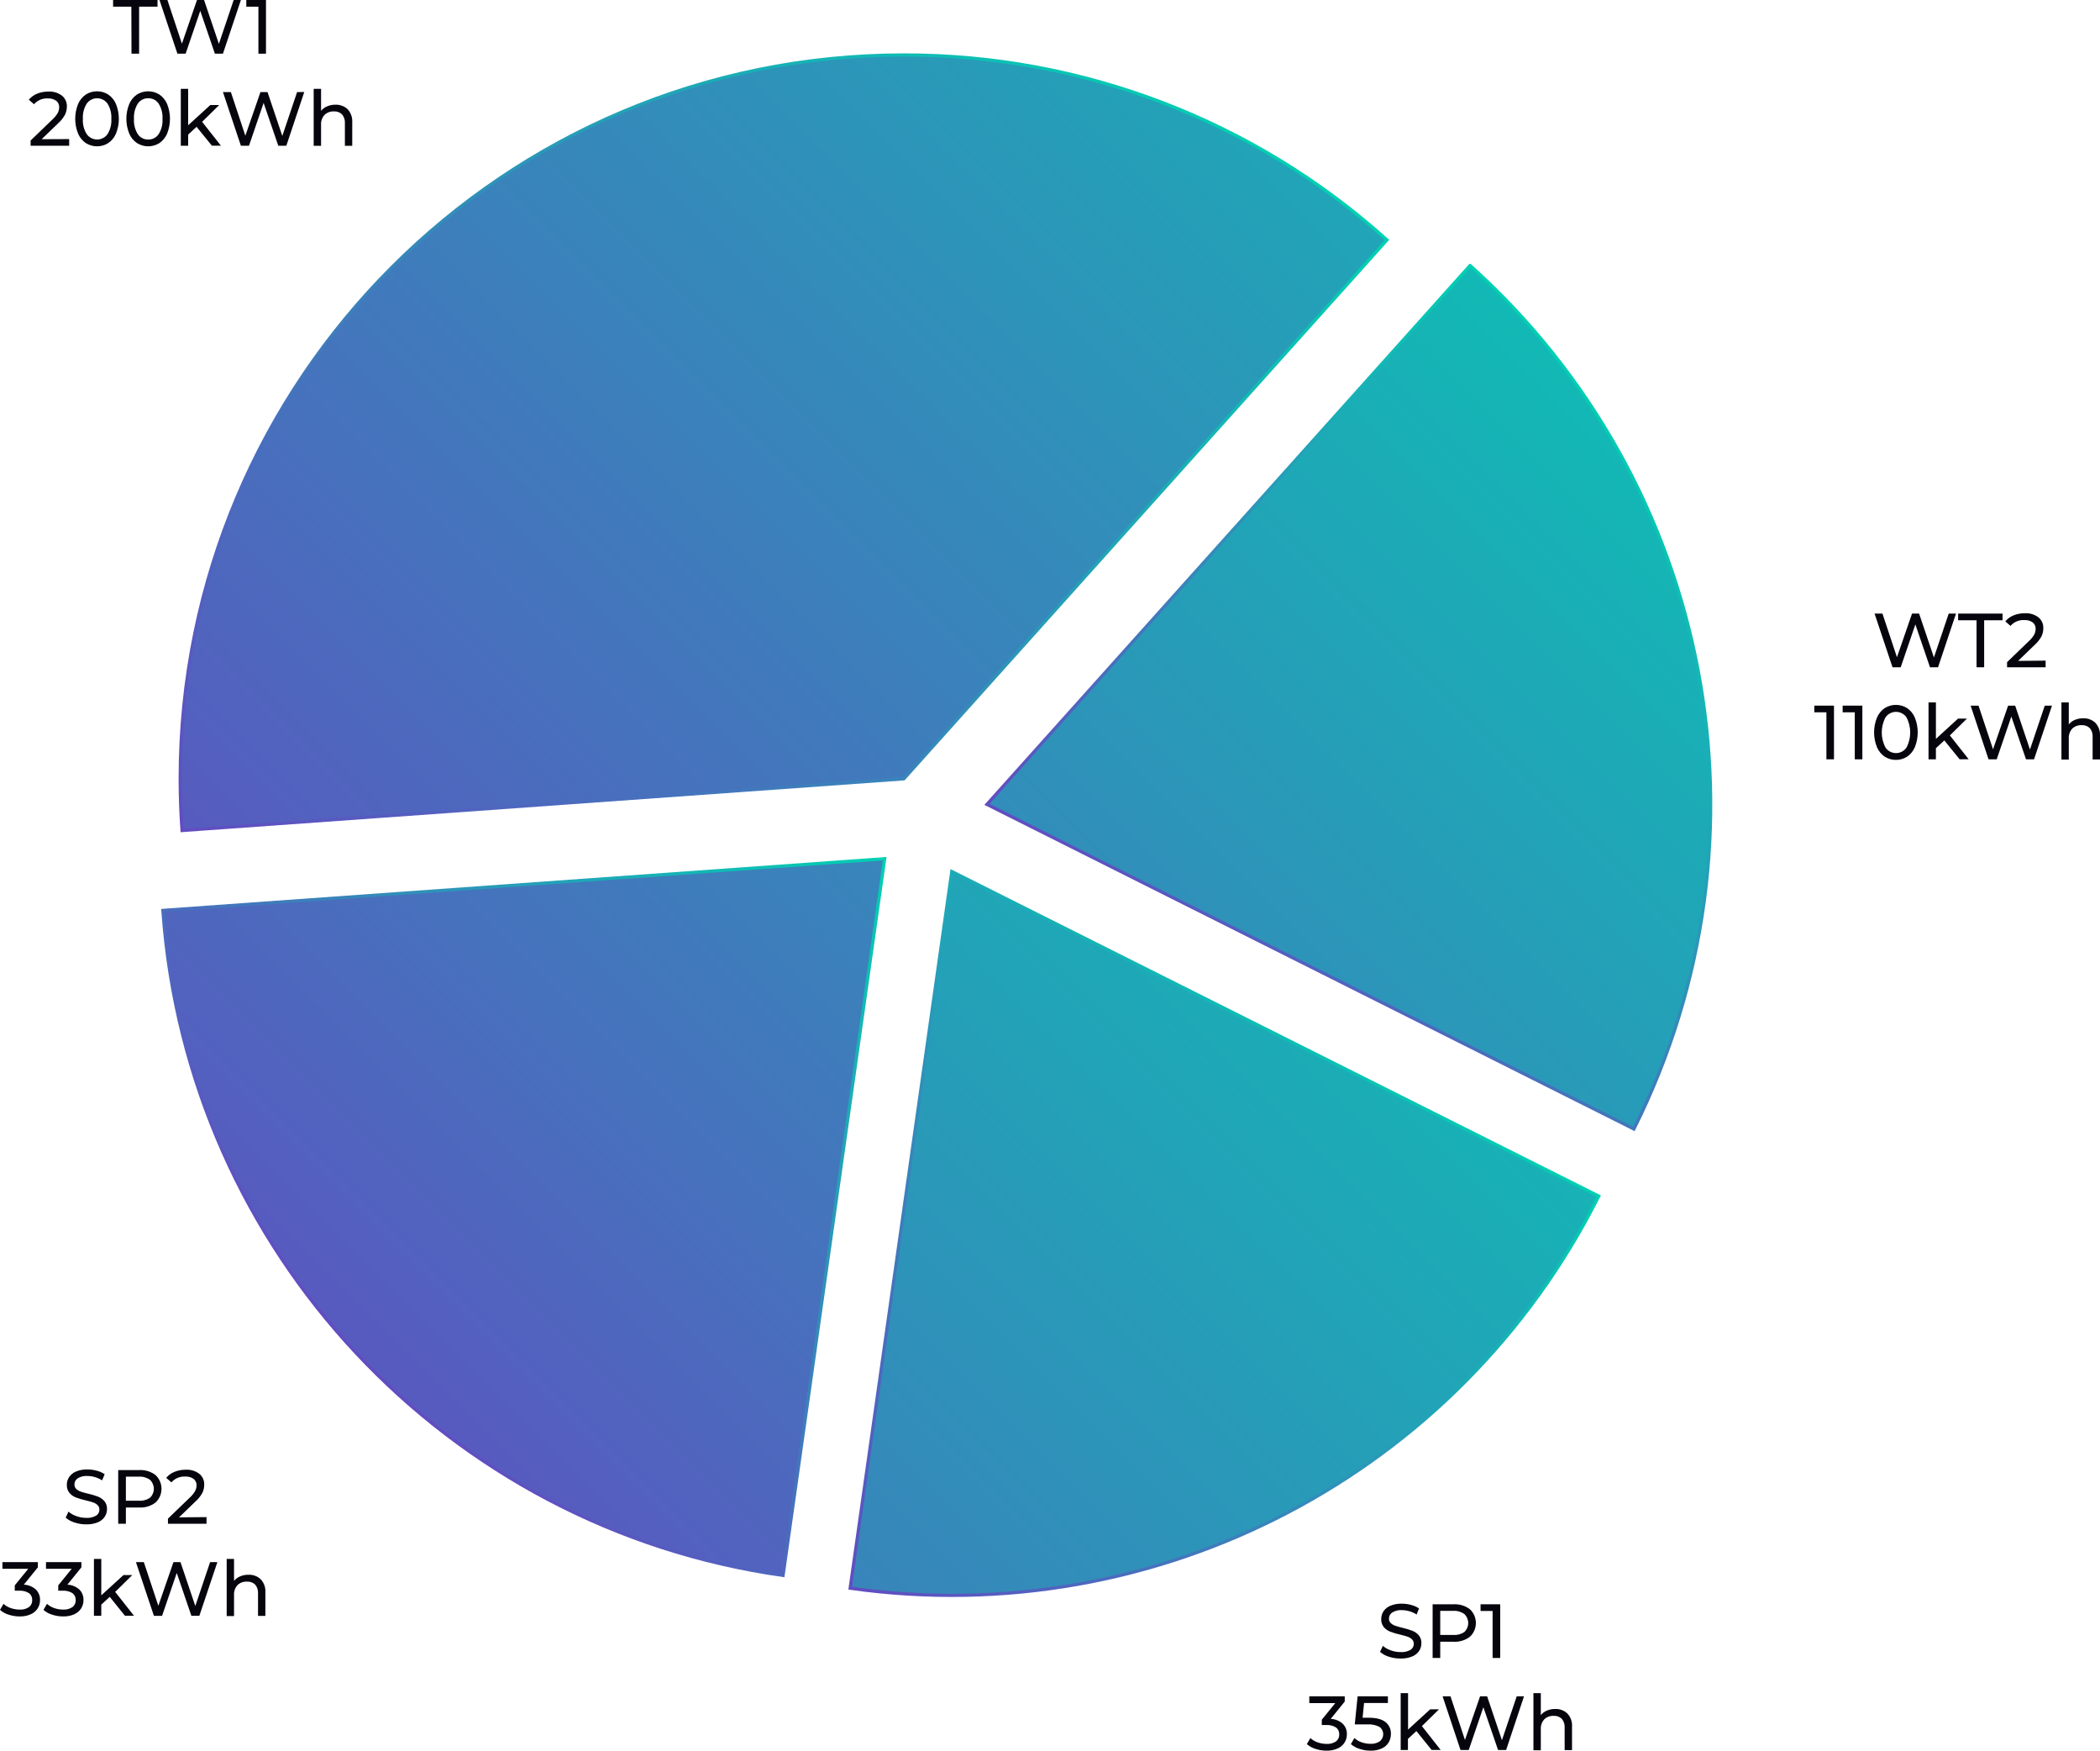
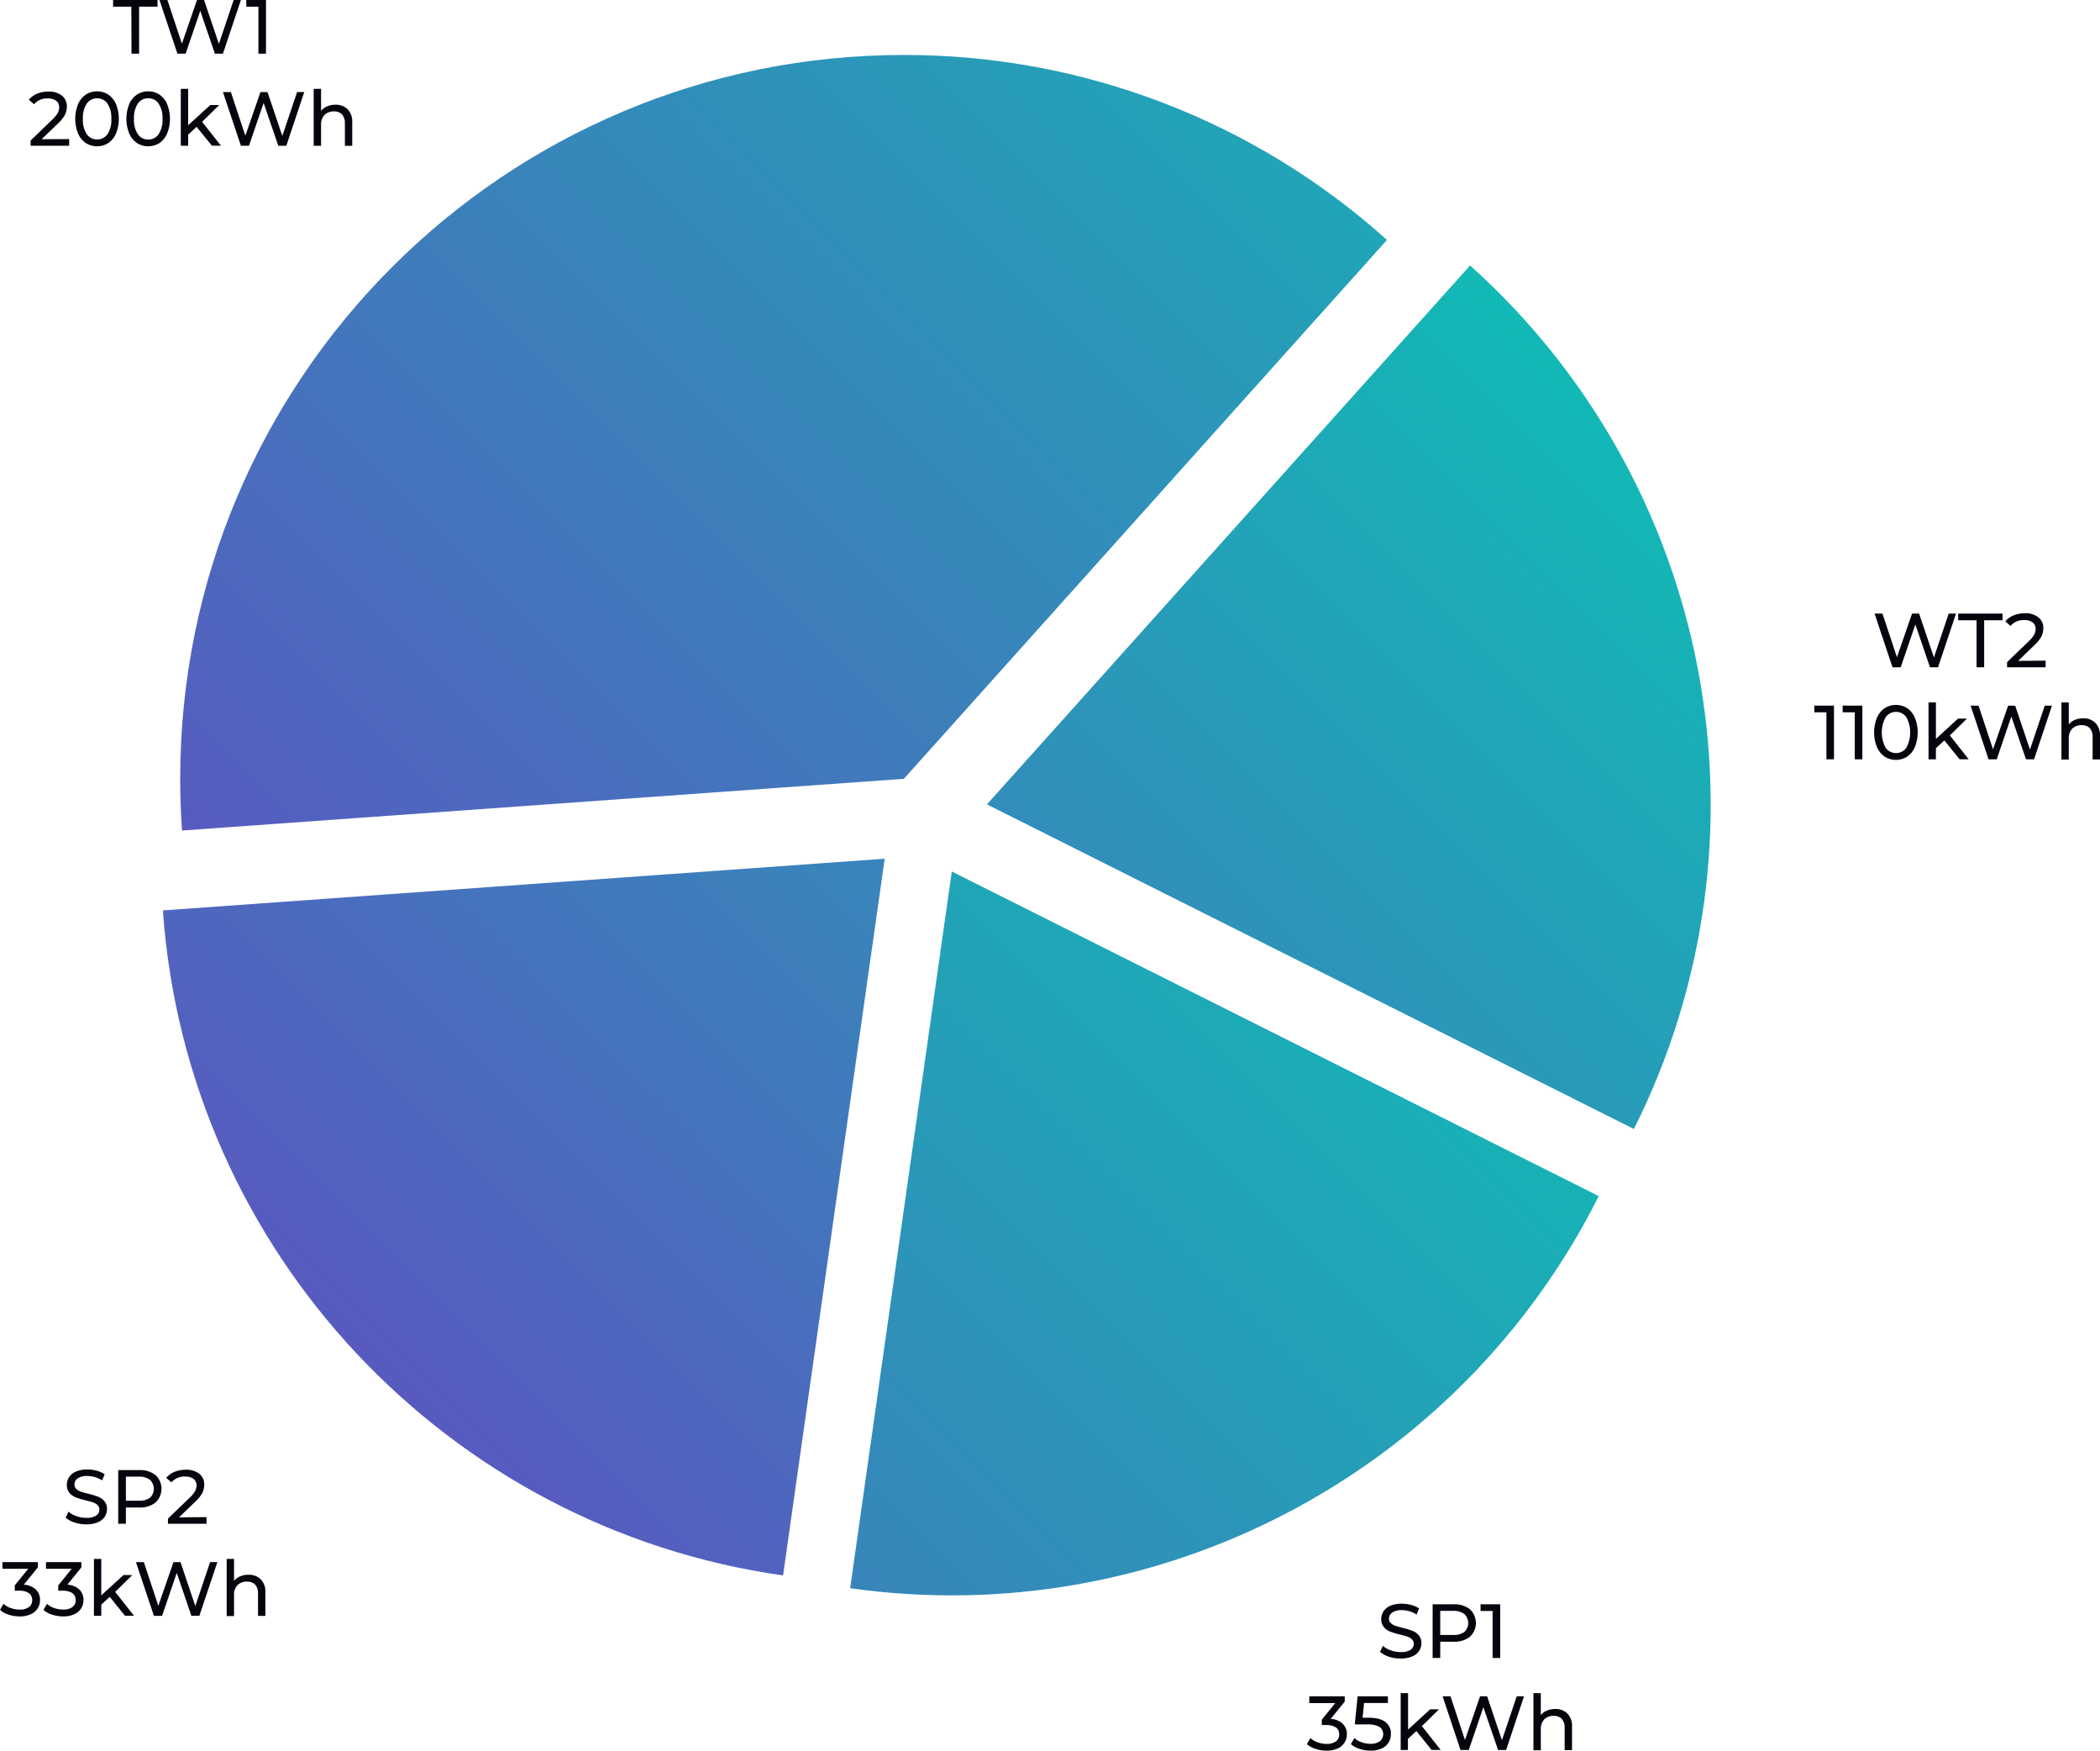
<svg xmlns="http://www.w3.org/2000/svg" xmlns:xlink="http://www.w3.org/1999/xlink" id="today" viewBox="0 0 657.28 547.79">
  <defs>
-     <style>.cls-1{fill:#06040c;}.cls-2,.cls-3,.cls-4,.cls-5{stroke-miterlimit:10;}.cls-2{fill:url(#linear-gradient);stroke:url(#linear-gradient-2);}.cls-3{fill:url(#linear-gradient-3);stroke:url(#linear-gradient-4);}.cls-4{fill:url(#linear-gradient-5);stroke:url(#linear-gradient-6);}.cls-5{fill:url(#linear-gradient-7);stroke:url(#linear-gradient-8);}</style>
+     <style>.cls-1{fill:#06040c;}.cls-2{fill:url(#linear-gradient);}.cls-3{fill:url(#linear-gradient-2);}.cls-4{fill:url(#linear-gradient-3);}.cls-5{fill:url(#linear-gradient-4);}</style>
    <linearGradient id="linear-gradient" x1="255.45" y1="763.7" x2="774.14" y2="245.01" gradientUnits="userSpaceOnUse">
      <stop offset="0" stop-color="#624cc1" />
      <stop offset="1" stop-color="#00d1b2" />
    </linearGradient>
-     <linearGradient id="linear-gradient-2" x1="473.93" y1="544.99" x2="653.36" y2="365.57" xlink:href="#linear-gradient" />
-     <linearGradient id="linear-gradient-3" x1="285.65" y1="539.71" x2="768.3" y2="57.06" xlink:href="#linear-gradient" />
-     <linearGradient id="linear-gradient-4" x1="336.67" y1="488.68" x2="497.74" y2="327.62" xlink:href="#linear-gradient" />
-     <linearGradient id="linear-gradient-5" x1="371.55" y1="620.78" x2="852.97" y2="139.36" xlink:href="#linear-gradient" />
-     <linearGradient id="linear-gradient-6" x1="604.72" y1="387.68" x2="765.71" y2="226.7" xlink:href="#linear-gradient" />
-     <linearGradient id="linear-gradient-7" x1="248.43" y1="406.41" x2="754.89" y2="-100.05" xlink:href="#linear-gradient" />
-     <linearGradient id="linear-gradient-8" x1="305.88" y1="348.97" x2="587.71" y2="67.14" xlink:href="#linear-gradient" />
+     <linearGradient id="linear-gradient-2" x1="285.65" y1="539.71" x2="768.3" y2="57.06" xlink:href="#linear-gradient" />
+     <linearGradient id="linear-gradient-3" x1="371.55" y1="620.78" x2="852.97" y2="139.36" xlink:href="#linear-gradient" />
+     <linearGradient id="linear-gradient-4" x1="248.43" y1="406.41" x2="754.89" y2="-100.05" xlink:href="#linear-gradient" />
  </defs>
  <path class="cls-1" d="M265.71,65.89H260V63.8h13.9v2.09h-5.76V80.6h-2.38Z" transform="translate(-224.6 -63.8)" />
  <path class="cls-1" d="M300,63.8l-5.62,16.8h-2.52l-4.58-13.41L282.7,80.6h-2.57l-5.61-16.8H277l4.54,13.66,4.72-13.66h2.21l4.64,13.73,4.63-13.73Z" transform="translate(-224.6 -63.8)" />
  <path class="cls-1" d="M307.85,63.8V80.6h-2.37V65.89h-3.79V63.8Z" transform="translate(-224.6 -63.8)" />
  <path class="cls-1" d="M246.25,107.32v2.08H234.18v-1.63l6.84-6.6a8.32,8.32,0,0,0,1.68-2.07,4.11,4.11,0,0,0,.43-1.77,2.46,2.46,0,0,0-.93-2,4.16,4.16,0,0,0-2.65-.73,5.29,5.29,0,0,0-4.3,1.82L233.62,95a6.64,6.64,0,0,1,2.58-1.88,9.31,9.31,0,0,1,3.57-.67,6.49,6.49,0,0,1,4.2,1.26,4.16,4.16,0,0,1,1.56,3.42,5.88,5.88,0,0,1-.58,2.55,10,10,0,0,1-2.18,2.73l-5.14,4.95Z" transform="translate(-224.6 -63.8)" />
  <path class="cls-1" d="M251.47,108.58a6.84,6.84,0,0,1-2.44-3,12.36,12.36,0,0,1,0-9.21,6.84,6.84,0,0,1,2.44-3,6.6,6.6,0,0,1,7,0,6.77,6.77,0,0,1,2.44,3,12.36,12.36,0,0,1,0,9.21,6.77,6.77,0,0,1-2.44,3,6.6,6.6,0,0,1-7,0Zm6.77-2.78a8.09,8.09,0,0,0,1.21-4.8,8.14,8.14,0,0,0-1.21-4.8,4,4,0,0,0-6.48,0,8.06,8.06,0,0,0-1.22,4.8,8,8,0,0,0,1.22,4.8,4,4,0,0,0,6.48,0Z" transform="translate(-224.6 -63.8)" />
  <path class="cls-1" d="M267.48,108.58a6.77,6.77,0,0,1-2.44-3,12.36,12.36,0,0,1,0-9.21,6.77,6.77,0,0,1,2.44-3,6.6,6.6,0,0,1,7,0,6.84,6.84,0,0,1,2.44,3,12.49,12.49,0,0,1,0,9.21,6.84,6.84,0,0,1-2.44,3,6.6,6.6,0,0,1-7,0Zm6.76-2.78a8,8,0,0,0,1.22-4.8,8.06,8.06,0,0,0-1.22-4.8A3.79,3.79,0,0,0,271,94.55a3.84,3.84,0,0,0-3.26,1.65,8.14,8.14,0,0,0-1.21,4.8,8.09,8.09,0,0,0,1.21,4.8,3.82,3.82,0,0,0,3.26,1.66A3.78,3.78,0,0,0,274.24,105.8Z" transform="translate(-224.6 -63.8)" />
  <path class="cls-1" d="M286.13,103.48l-2.64,2.44v3.48h-2.3V91.6h2.3V103l6.94-6.34h2.78l-5.35,5.26,5.88,7.46h-2.83Z" transform="translate(-224.6 -63.8)" />
  <path class="cls-1" d="M319.83,92.6l-5.61,16.8H311.7L307.11,96l-4.58,13.41H300l-5.62-16.8h2.48l4.53,13.66,4.73-13.66h2.21l4.63,13.73,4.63-13.73Z" transform="translate(-224.6 -63.8)" />
  <path class="cls-1" d="M333.43,98a5.52,5.52,0,0,1,1.42,4.11v7.32h-2.3v-7.05a3.94,3.94,0,0,0-.89-2.79,3.35,3.35,0,0,0-2.54-.93,4,4,0,0,0-2.95,1.09,4.26,4.26,0,0,0-1.08,3.13v6.55h-2.31V91.6h2.31v6.88A4.72,4.72,0,0,1,327,97.07a6.42,6.42,0,0,1,2.6-.51A5.27,5.27,0,0,1,333.43,98Z" transform="translate(-224.6 -63.8)" />
  <path class="cls-1" d="M247.93,540.21a7.48,7.48,0,0,1-2.78-1.53l.89-1.87a7.12,7.12,0,0,0,2.46,1.4,8.83,8.83,0,0,0,3.09.55,5.58,5.58,0,0,0,3.12-.71,2.2,2.2,0,0,0,1-1.89,1.85,1.85,0,0,0-.57-1.4,3.71,3.71,0,0,0-1.39-.83c-.55-.19-1.33-.41-2.34-.65a23,23,0,0,1-3.06-.91,5.05,5.05,0,0,1-2-1.4,3.77,3.77,0,0,1-.83-2.56,4.34,4.34,0,0,1,.71-2.42,4.85,4.85,0,0,1,2.15-1.73,8.74,8.74,0,0,1,3.58-.65,11.1,11.1,0,0,1,2.92.39,7.72,7.72,0,0,1,2.48,1.1l-.8,1.92a8.75,8.75,0,0,0-4.6-1.37,5.11,5.11,0,0,0-3.06.75,2.24,2.24,0,0,0-1,1.92,1.85,1.85,0,0,0,.57,1.4,4,4,0,0,0,1.43.84c.57.2,1.34.41,2.31.64a21.48,21.48,0,0,1,3.05.91,5.1,5.1,0,0,1,2,1.39,3.66,3.66,0,0,1,.83,2.52,4.29,4.29,0,0,1-.72,2.41,4.81,4.81,0,0,1-2.18,1.73,9.14,9.14,0,0,1-3.6.63A11.49,11.49,0,0,1,247.93,540.21Z" transform="translate(-224.6 -63.8)" />
  <path class="cls-1" d="M273.28,525.36a5.88,5.88,0,0,1,0,8.6,7.78,7.78,0,0,1-5.13,1.56H264v5.08h-2.4V523.8h6.56A7.78,7.78,0,0,1,273.28,525.36Zm-1.73,7.1a3.87,3.87,0,0,0,0-5.6,5.4,5.4,0,0,0-3.48-1H264v7.54h4.08A5.46,5.46,0,0,0,271.55,532.46Z" transform="translate(-224.6 -63.8)" />
  <path class="cls-1" d="M289.24,538.52v2.08H277.17V539l6.84-6.6a8.16,8.16,0,0,0,1.68-2.08,3.9,3.9,0,0,0,.43-1.76,2.48,2.48,0,0,0-.92-2,4.18,4.18,0,0,0-2.65-.73,5.29,5.29,0,0,0-4.3,1.82l-1.63-1.41a6.5,6.5,0,0,1,2.58-1.88,9.22,9.22,0,0,1,3.56-.67,6.49,6.49,0,0,1,4.2,1.26,4.16,4.16,0,0,1,1.56,3.42,5.87,5.87,0,0,1-.57,2.55,10.3,10.3,0,0,1-2.19,2.73l-5.13,4.95Z" transform="translate(-224.6 -63.8)" />
  <path class="cls-1" d="M235.83,561.18a4.45,4.45,0,0,1,1.3,3.28,4.82,4.82,0,0,1-.72,2.6,4.92,4.92,0,0,1-2.15,1.85,8,8,0,0,1-3.49.69,10.85,10.85,0,0,1-3.46-.55,7.08,7.08,0,0,1-2.71-1.5l1.1-1.89a6.45,6.45,0,0,0,2.21,1.31,8.46,8.46,0,0,0,2.86.49,4.68,4.68,0,0,0,2.91-.79,2.6,2.6,0,0,0,1-2.19,2.56,2.56,0,0,0-1-2.16,5.18,5.18,0,0,0-3.11-.77h-1.35v-1.67l4.23-5.19h-8.09V552.6h11.09v1.64l-4.4,5.42A6,6,0,0,1,235.83,561.18Z" transform="translate(-224.6 -63.8)" />
  <path class="cls-1" d="M249.44,561.18a4.44,4.44,0,0,1,1.29,3.28,4.81,4.81,0,0,1-.71,2.6,4.92,4.92,0,0,1-2.15,1.85,8,8,0,0,1-3.49.69,10.76,10.76,0,0,1-3.46-.55,7,7,0,0,1-2.71-1.5l1.1-1.89a6.45,6.45,0,0,0,2.21,1.31,8.42,8.42,0,0,0,2.86.49,4.72,4.72,0,0,0,2.91-.79,2.59,2.59,0,0,0,1-2.19,2.55,2.55,0,0,0-1-2.16,5.23,5.23,0,0,0-3.12-.77h-1.34v-1.67l4.22-5.19H239V552.6h11.08v1.64l-4.39,5.42A6,6,0,0,1,249.44,561.18Z" transform="translate(-224.6 -63.8)" />
  <path class="cls-1" d="M258.94,563.47l-2.64,2.45v3.48H254V551.6h2.3V563l6.94-6.34H266l-5.35,5.26,5.88,7.46h-2.83Z" transform="translate(-224.6 -63.8)" />
  <path class="cls-1" d="M292.64,552.6,287,569.4H284.5L279.92,556l-4.59,13.41h-2.56l-5.62-16.8h2.47l4.54,13.66,4.73-13.66h2.2l4.64,13.73,4.63-13.73Z" transform="translate(-224.6 -63.8)" />
  <path class="cls-1" d="M306.23,558a5.48,5.48,0,0,1,1.43,4.11v7.32h-2.3v-7a3.94,3.94,0,0,0-.89-2.79,3.35,3.35,0,0,0-2.54-.93,4,4,0,0,0-3,1.09,4.26,4.26,0,0,0-1.08,3.13v6.55h-2.3V551.6h2.3v6.88a4.75,4.75,0,0,1,1.89-1.41,6.38,6.38,0,0,1,2.6-.51A5.23,5.23,0,0,1,306.23,558Z" transform="translate(-224.6 -63.8)" />
  <path class="cls-1" d="M659.31,582.21a7.43,7.43,0,0,1-2.77-1.53l.89-1.87a7.12,7.12,0,0,0,2.46,1.4,8.82,8.82,0,0,0,3.08.55,5.59,5.59,0,0,0,3.13-.71,2.2,2.2,0,0,0,1-1.89,1.85,1.85,0,0,0-.57-1.4,3.71,3.71,0,0,0-1.39-.83c-.55-.19-1.33-.41-2.34-.65a23,23,0,0,1-3.06-.91,5,5,0,0,1-2-1.4,3.77,3.77,0,0,1-.83-2.56,4.34,4.34,0,0,1,.71-2.42,4.85,4.85,0,0,1,2.15-1.73,8.73,8.73,0,0,1,3.57-.65,11.12,11.12,0,0,1,2.93.39,7.66,7.66,0,0,1,2.47,1.1L668,569a8.82,8.82,0,0,0-4.61-1.37,5.15,5.15,0,0,0-3.06.75,2.26,2.26,0,0,0-1,1.92,1.85,1.85,0,0,0,.58,1.4,4,4,0,0,0,1.43.84c.57.2,1.34.41,2.31.64a21.89,21.89,0,0,1,3,.91,5.1,5.1,0,0,1,2,1.39,3.66,3.66,0,0,1,.83,2.52,4.29,4.29,0,0,1-.72,2.41,4.81,4.81,0,0,1-2.18,1.73,9.16,9.16,0,0,1-3.61.63A11.58,11.58,0,0,1,659.31,582.21Z" transform="translate(-224.6 -63.8)" />
  <path class="cls-1" d="M684.67,567.36a5.88,5.88,0,0,1,0,8.6,7.78,7.78,0,0,1-5.13,1.56h-4.16v5.08H673V565.8h6.56A7.78,7.78,0,0,1,684.67,567.36Zm-1.73,7.1a3.87,3.87,0,0,0,0-5.6,5.4,5.4,0,0,0-3.48-1h-4.08v7.54h4.08A5.46,5.46,0,0,0,682.94,574.46Z" transform="translate(-224.6 -63.8)" />
  <path class="cls-1" d="M694.15,565.8v16.8h-2.38V567.89H688V565.8Z" transform="translate(-224.6 -63.8)" />
  <path class="cls-1" d="M644.87,603.18a4.44,4.44,0,0,1,1.29,3.28,4.76,4.76,0,0,1-2.87,4.45,8,8,0,0,1-3.49.69,10.75,10.75,0,0,1-3.45-.55,7.12,7.12,0,0,1-2.72-1.5l1.11-1.89A6.35,6.35,0,0,0,637,609a8.36,8.36,0,0,0,2.85.49,4.74,4.74,0,0,0,2.92-.79,2.61,2.61,0,0,0,1-2.19,2.55,2.55,0,0,0-1-2.16,5.23,5.23,0,0,0-3.12-.77h-1.34v-1.67l4.22-5.19H634.4V594.6h11.09v1.64l-4.39,5.42A6,6,0,0,1,644.87,603.18Z" transform="translate(-224.6 -63.8)" />
  <path class="cls-1" d="M658.25,602.66a4.46,4.46,0,0,1,1.69,3.7,5.14,5.14,0,0,1-.71,2.68,4.76,4.76,0,0,1-2.14,1.87,8,8,0,0,1-3.51.69,10.67,10.67,0,0,1-3.43-.55,7.29,7.29,0,0,1-2.74-1.5l1.1-1.89a6.54,6.54,0,0,0,2.21,1.31,8.38,8.38,0,0,0,2.83.49,4.74,4.74,0,0,0,2.94-.8,2.84,2.84,0,0,0-.1-4.49,7.35,7.35,0,0,0-3.94-.78h-3.82l.89-8.79H659v2.09h-7.46l-.46,4.61H653C655.35,601.3,657.12,601.75,658.25,602.66Z" transform="translate(-224.6 -63.8)" />
  <path class="cls-1" d="M667.91,605.47l-2.64,2.45v3.48H663V593.6h2.31V605l6.93-6.34H675l-5.36,5.26,5.88,7.46h-2.83Z" transform="translate(-224.6 -63.8)" />
  <path class="cls-1" d="M701.6,594.6,696,611.4h-2.52L688.88,598,684.3,611.4h-2.57l-5.61-16.8h2.47l4.53,13.66,4.73-13.66h2.21l4.63,13.73,4.63-13.73Z" transform="translate(-224.6 -63.8)" />
  <path class="cls-1" d="M715.2,600a5.52,5.52,0,0,1,1.43,4.11v7.32h-2.31v-7a3.9,3.9,0,0,0-.89-2.79,3.35,3.35,0,0,0-2.54-.93,4,4,0,0,0-2.95,1.09,4.26,4.26,0,0,0-1.08,3.13v6.55h-2.31V593.6h2.31v6.88a4.79,4.79,0,0,1,1.88-1.41,6.47,6.47,0,0,1,2.61-.51A5.24,5.24,0,0,1,715.2,600Z" transform="translate(-224.6 -63.8)" />
  <path class="cls-1" d="M836.81,255.8l-5.62,16.8h-2.52l-4.58-13.41L819.5,272.6h-2.56l-5.62-16.8h2.47l4.54,13.66,4.72-13.66h2.21l4.64,13.73,4.63-13.73Z" transform="translate(-224.6 -63.8)" />
  <path class="cls-1" d="M843.24,257.89h-5.76V255.8h13.9v2.09h-5.76V272.6h-2.38Z" transform="translate(-224.6 -63.8)" />
  <path class="cls-1" d="M864.86,270.52v2.08H852.79V271l6.84-6.6a8.32,8.32,0,0,0,1.68-2.07,4,4,0,0,0,.43-1.77,2.48,2.48,0,0,0-.92-2,4.18,4.18,0,0,0-2.65-.73,5.29,5.29,0,0,0-4.3,1.82l-1.63-1.41a6.5,6.5,0,0,1,2.58-1.88,9.22,9.22,0,0,1,3.56-.67,6.49,6.49,0,0,1,4.2,1.26,4.16,4.16,0,0,1,1.56,3.42,5.87,5.87,0,0,1-.57,2.55,10.1,10.1,0,0,1-2.19,2.73l-5.13,4.95Z" transform="translate(-224.6 -63.8)" />
  <path class="cls-1" d="M798.62,284.6v16.8h-2.37V286.69h-3.79V284.6Z" transform="translate(-224.6 -63.8)" />
  <path class="cls-1" d="M807.5,284.6v16.8h-2.37V286.69h-3.8V284.6Z" transform="translate(-224.6 -63.8)" />
  <path class="cls-1" d="M814.5,300.58a6.84,6.84,0,0,1-2.44-3,12.36,12.36,0,0,1,0-9.21,6.84,6.84,0,0,1,2.44-3,6.6,6.6,0,0,1,7,0,6.77,6.77,0,0,1,2.44,3,12.36,12.36,0,0,1,0,9.21,6.77,6.77,0,0,1-2.44,3,6.6,6.6,0,0,1-7,0Zm6.77-2.78a10.13,10.13,0,0,0,0-9.6,4,4,0,0,0-6.48,0,10.05,10.05,0,0,0,0,9.6,4,4,0,0,0,6.48,0Z" transform="translate(-224.6 -63.8)" />
  <path class="cls-1" d="M833.16,295.48l-2.64,2.44v3.48h-2.31V283.6h2.31V295l6.93-6.34h2.79l-5.35,5.26,5.88,7.46h-2.84Z" transform="translate(-224.6 -63.8)" />
  <path class="cls-1" d="M866.85,284.6l-5.61,16.8h-2.52L854.13,288l-4.58,13.41H847l-5.61-16.8h2.47l4.54,13.66,4.72-13.66h2.21l4.63,13.73,4.63-13.73Z" transform="translate(-224.6 -63.8)" />
  <path class="cls-1" d="M880.45,290a5.52,5.52,0,0,1,1.43,4.11v7.32h-2.31v-7a3.94,3.94,0,0,0-.88-2.79,3.37,3.37,0,0,0-2.55-.93,4,4,0,0,0-2.95,1.09,4.26,4.26,0,0,0-1.08,3.13v6.55h-2.3V283.6h2.3v6.88a4.79,4.79,0,0,1,1.88-1.41,6.47,6.47,0,0,1,2.61-.51A5.24,5.24,0,0,1,880.45,290Z" transform="translate(-224.6 -63.8)" />
  <path class="cls-2" d="M490.69,560.77A226.7,226.7,0,0,0,725,438.08L522.5,336.5Z" transform="translate(-224.6 -63.8)" />
  <path class="cls-3" d="M275.58,348.68C283.13,455.61,364.9,542,469.69,556.77L501.5,332.5Z" transform="translate(-224.6 -63.8)" />
  <path class="cls-4" d="M684.71,146.88,533.5,315.5,736,417.08a226.58,226.58,0,0,0-51.27-270.2Z" transform="translate(-224.6 -63.8)" />
  <path class="cls-5" d="M658.71,138.88A225.63,225.63,0,0,0,507.5,81C382.41,81,281,182.41,281,307.5q0,8.16.58,16.18L507.5,307.5Z" transform="translate(-224.6 -63.8)" />
</svg>
